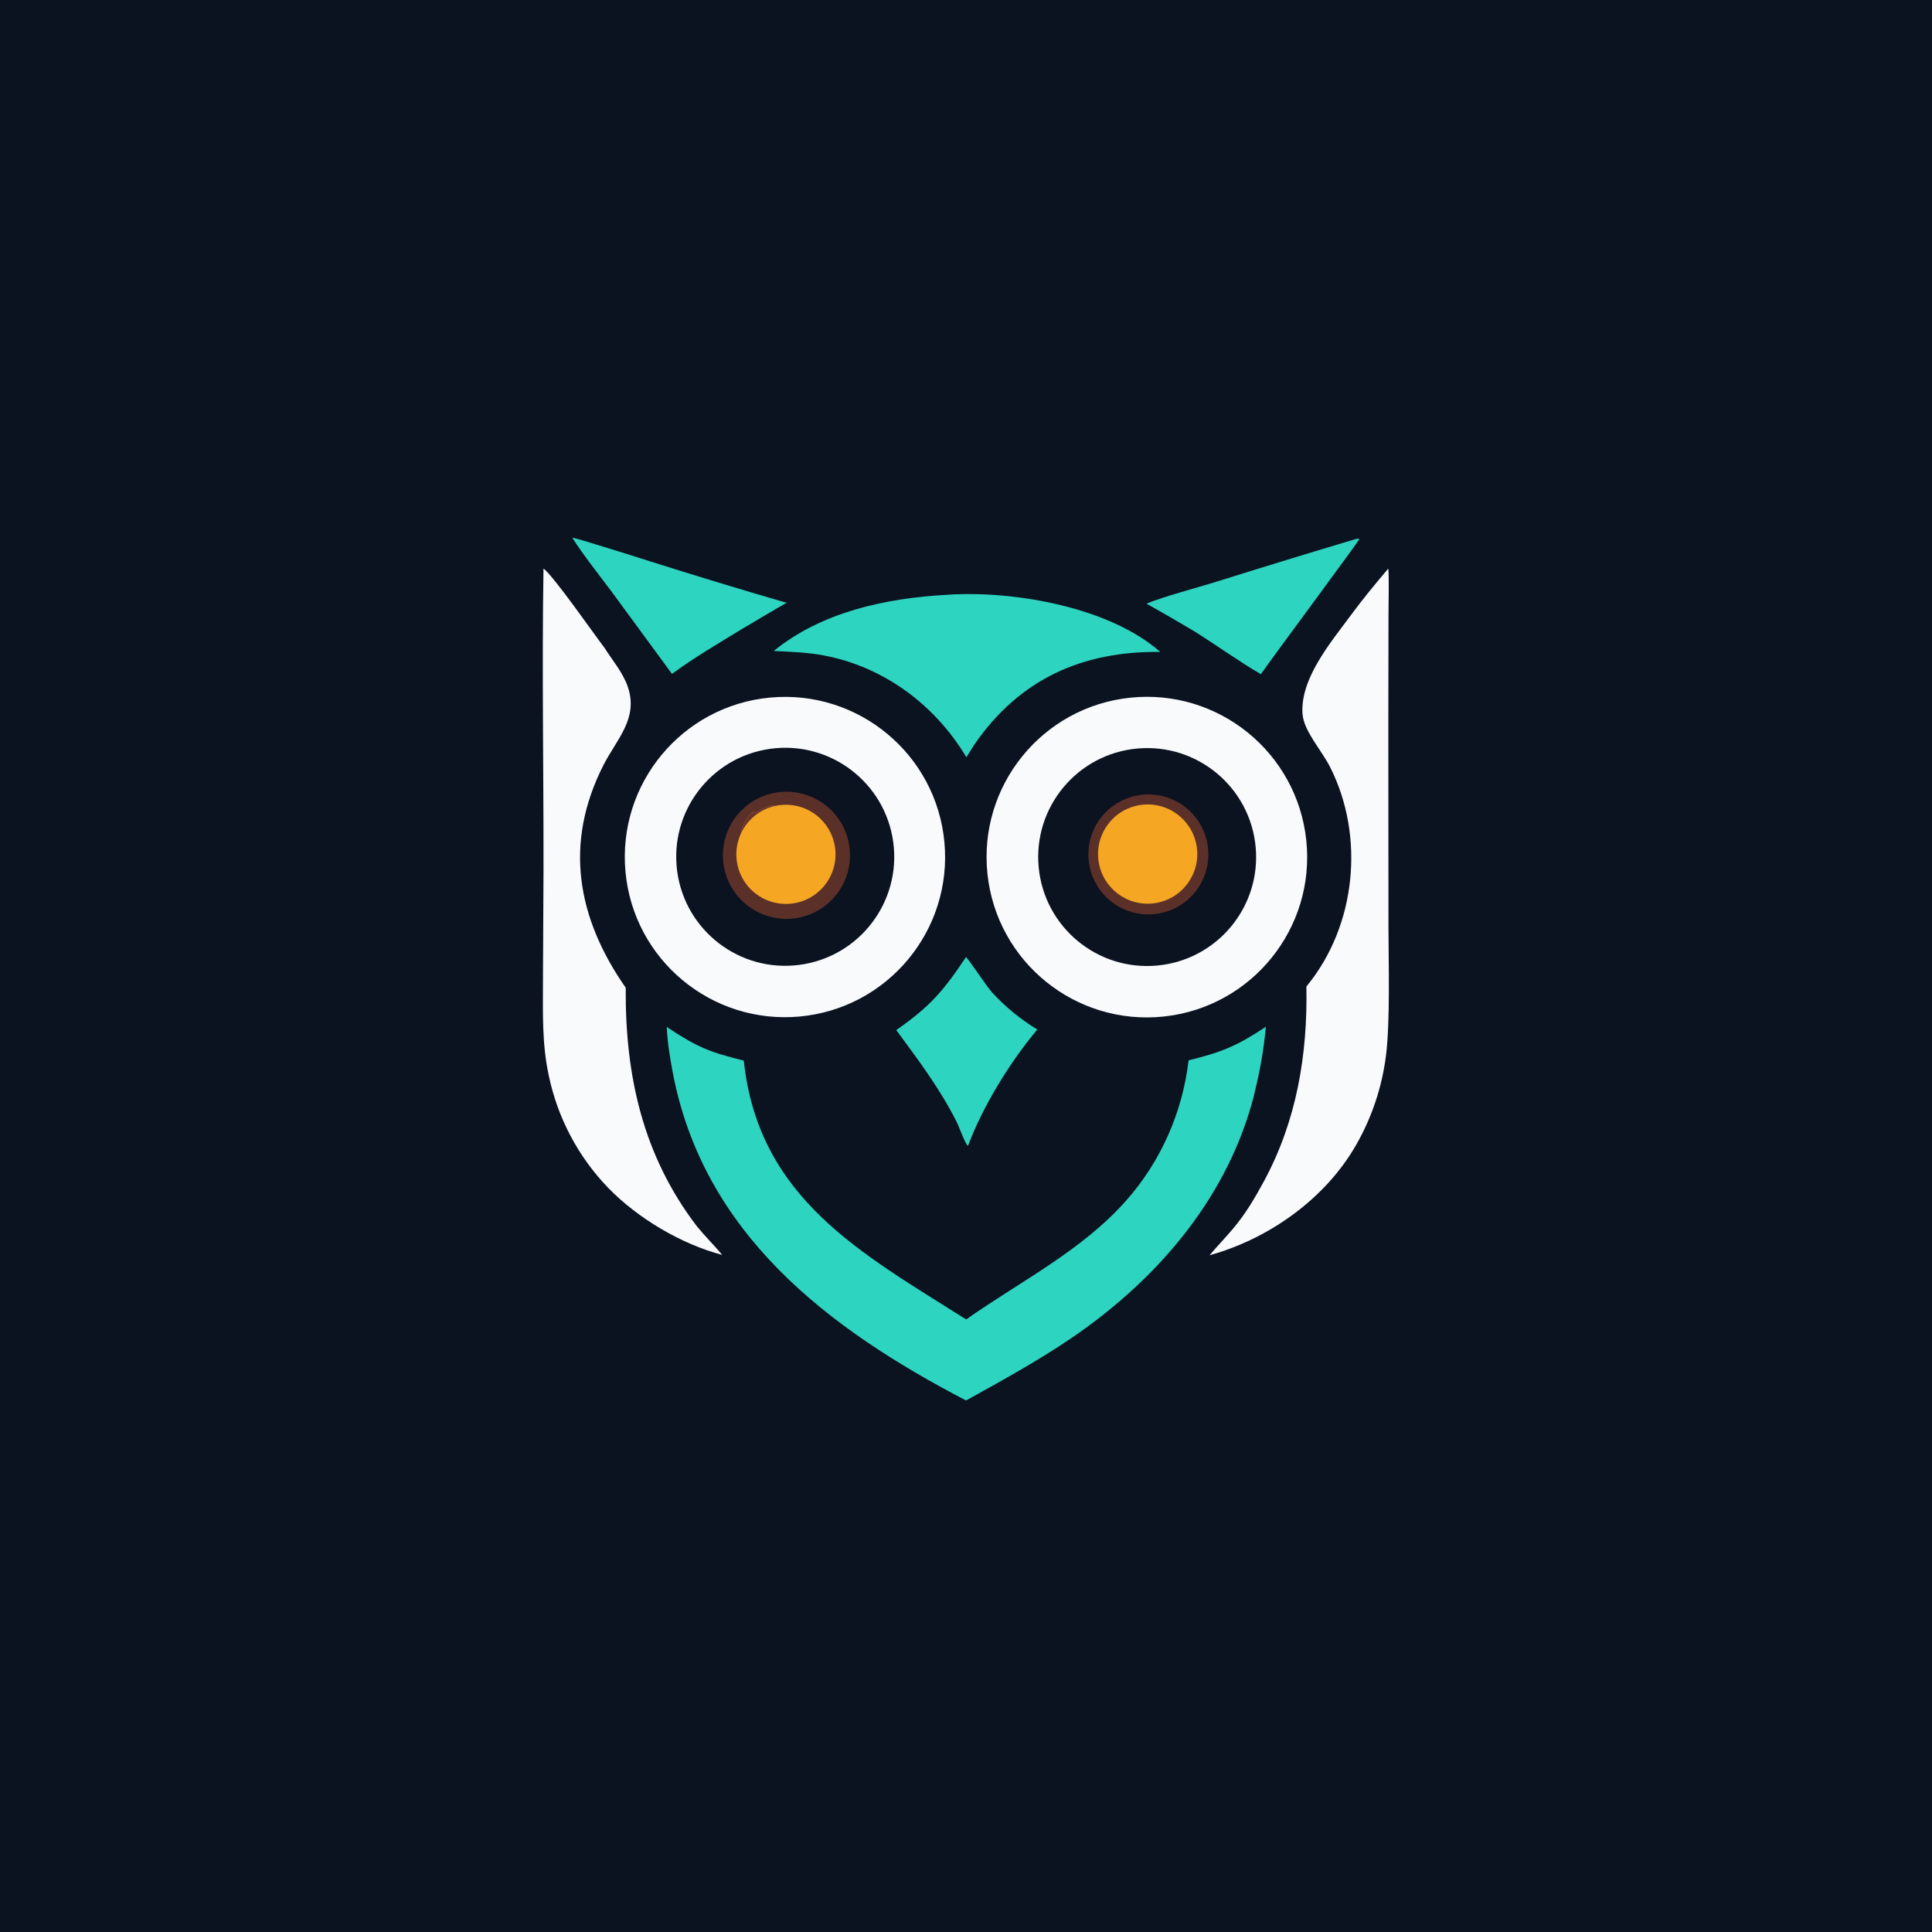
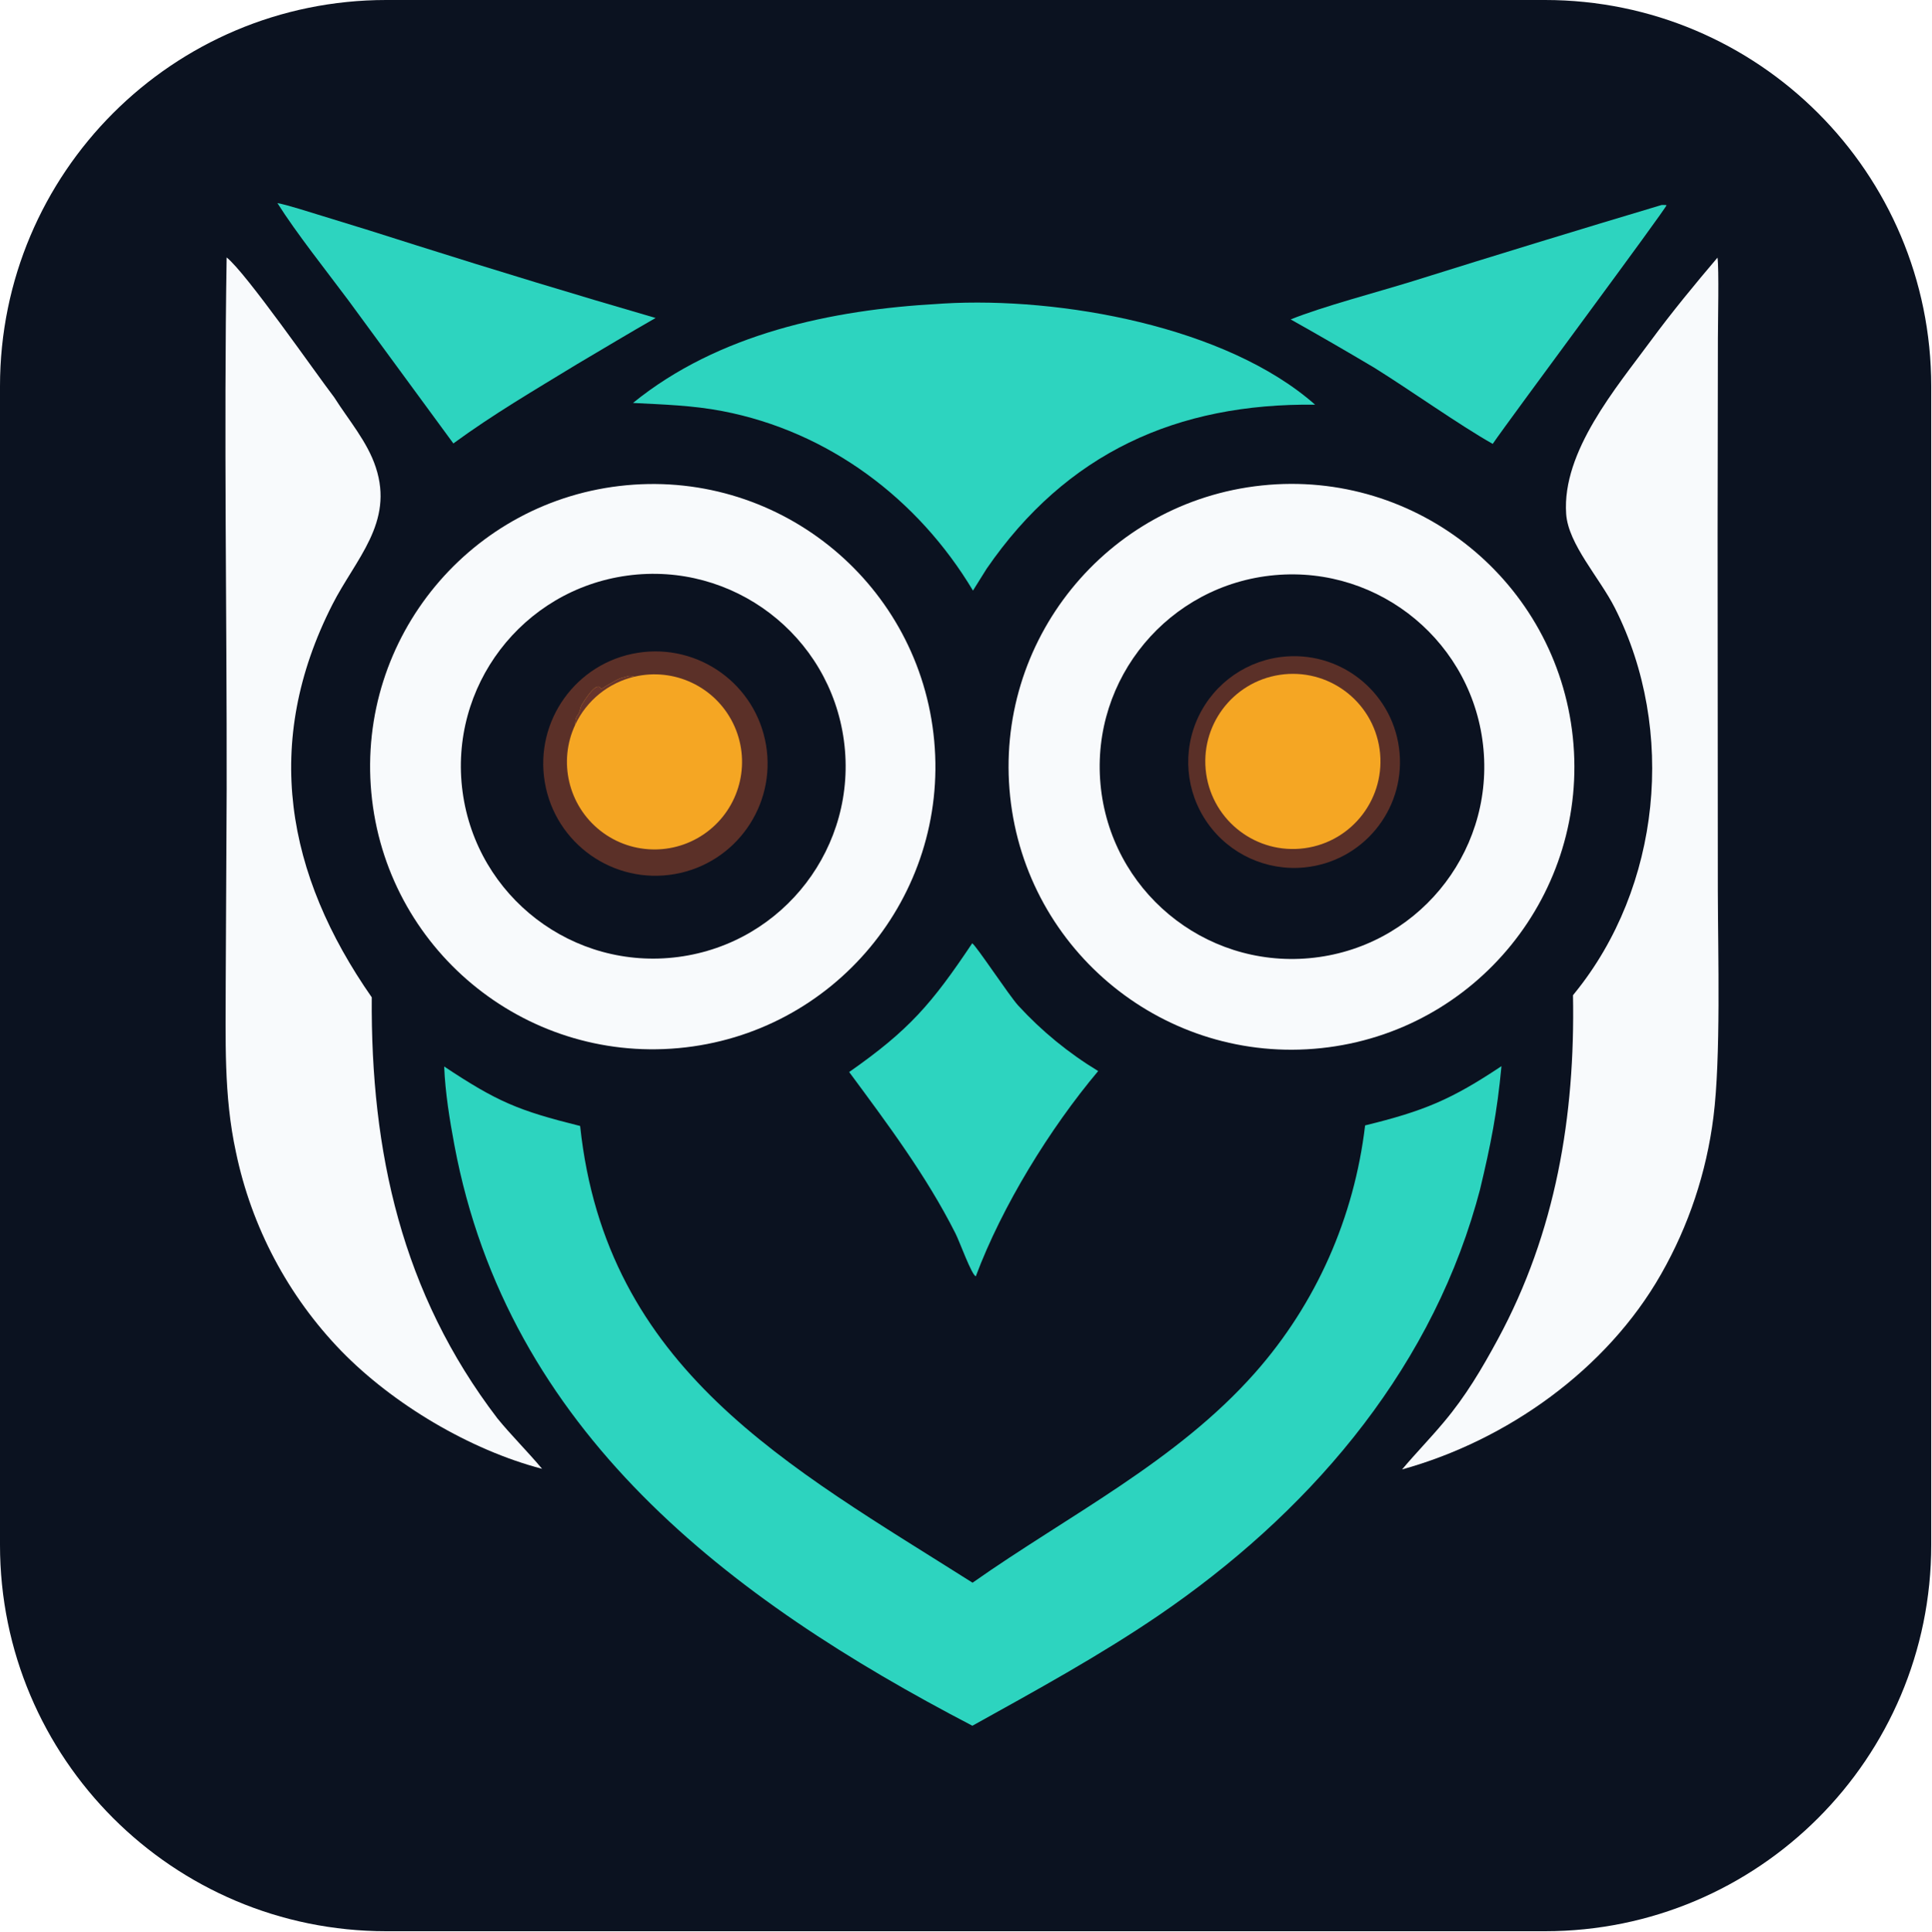
- <svg xmlns="http://www.w3.org/2000/svg" height="1024" preserveAspectRatio="none" style="display: block;" version="1.1" viewBox="0 0 2048 2048" width="1024">
-   <path d="M 0 0 L 2048 0 L 2048 2048 L 0 2048 L 0 0 z" fill="rgb(11,18,32)" transform="translate(0,0)" />
+ <svg xmlns="http://www.w3.org/2000/svg" viewBox="440 448 1160 1160">
+   <style>.bg{fill:#0B1220}@media (prefers-color-scheme:dark){.bg{fill:#243044}}</style>
+   <rect class="bg" x="440" y="448" width="1160" height="1160" rx="232" />
  <path d="M 1197.91 739.597 C 1291.24 729.752 1374.87 797.43 1384.72 890.759 C 1394.56 984.089 1326.88 1067.73 1233.55 1077.57 C 1140.22 1087.41 1056.59 1019.73 1046.75 926.402 C 1036.91 833.076 1104.58 749.441 1197.91 739.597 z" fill="rgb(248,250,252)" transform="translate(0,0)" />
  <path d="M 1205.71 793.468 C 1269.21 787.763 1325.32 834.591 1331.07 898.089 C 1336.82 961.587 1290.03 1017.73 1226.54 1023.53 C 1162.98 1029.33 1106.77 982.484 1101.01 918.923 C 1095.25 855.361 1142.14 799.179 1205.71 793.468 z" fill="rgb(11,18,32)" transform="translate(0,0)" />
  <path d="M 1212.57 842.314 C 1247.32 839.72 1277.68 865.567 1280.67 900.281 C 1283.66 934.995 1258.15 965.649 1223.48 969.029 C 1200.69 971.25 1178.47 961.054 1165.3 942.333 C 1152.12 923.612 1150.03 899.255 1159.81 878.558 C 1169.59 857.861 1189.74 844.019 1212.57 842.314 z" fill="rgb(91,48,40)" transform="translate(0,0)" />
  <path d="M 1208.68 853.351 C 1237.59 848.964 1264.52 868.986 1268.65 897.927 C 1272.78 926.868 1252.52 953.622 1223.54 957.492 C 1194.93 961.314 1168.58 941.361 1164.5 912.784 C 1160.43 884.206 1180.14 857.682 1208.68 853.351 z" fill="rgb(245,166,35)" transform="translate(0,0)" />
  <path d="M 816.291 739.463 C 909.714 730.736 992.5 799.449 1001.13 892.88 C 1009.76 986.312 940.963 1069.03 847.523 1077.56 C 754.219 1086.08 671.65 1017.41 663.032 924.112 C 654.414 830.816 723.005 748.177 816.291 739.463 z" fill="rgb(248,250,252)" transform="translate(0,0)" />
  <path d="M 816.758 793.744 C 880.087 785.106 938.399 829.52 946.9 892.867 C 955.4 956.215 910.86 1014.43 847.494 1022.79 C 784.322 1031.13 726.325 986.756 717.85 923.603 C 709.375 860.45 753.623 802.356 816.758 793.744 z" fill="rgb(11,18,32)" transform="translate(0,0)" />
  <path d="M 823.129 840.106 C 859.652 834.319 894.014 859.049 900.125 895.519 C 906.235 931.989 881.81 966.569 845.395 973.002 C 808.522 979.516 773.411 954.716 767.223 917.786 C 761.036 880.856 786.146 845.966 823.129 840.106 z" fill="rgb(91,48,40)" transform="translate(0,0)" />
  <path d="M 821.083 854.451 C 844.953 848.836 869.534 860.464 880.334 882.479 C 891.134 904.493 885.285 931.05 866.236 946.49 C 847.188 961.931 819.996 962.157 800.693 947.035 C 781.39 931.912 775.102 905.456 785.535 883.266 C 785.504 881.359 785.683 879.061 786.92 877.549 C 787.941 876.895 788.806 872.468 789.043 872.046 C 790.251 869.893 798.31 856.531 800.849 861.561 C 801.17 862.197 803.778 860.117 804.73 859.637 C 808.135 857.917 811.069 855.463 815.048 854.767 C 818.559 853.874 817.154 853.672 821.083 854.451 z" fill="rgb(245,166,35)" transform="translate(0,0)" />
  <path d="M 785.535 883.266 C 785.504 881.359 785.683 879.061 786.92 877.549 C 787.941 876.895 788.806 872.468 789.043 872.046 C 790.251 869.893 798.31 856.531 800.849 861.561 C 801.17 862.197 803.778 860.117 804.73 859.637 C 808.135 857.917 811.069 855.463 815.048 854.767 C 818.559 853.874 817.154 853.672 821.083 854.451 C 805.457 858.126 792.365 868.738 785.535 883.266 z" fill="rgb(103,52,44)" transform="translate(0,0)" />
  <path d="M 1259.96 1123.98 C 1295.32 1115.32 1311.65 1108.53 1341.87 1088.39 C 1339.27 1116.2 1335.47 1135.46 1328.93 1162.71 C 1328.17 1165.55 1327.39 1168.39 1326.58 1171.22 C 1296.67 1275.22 1224.03 1358.2 1135.94 1418.3 C 1100.71 1442.33 1061.25 1463.94 1024.07 1484.58 C 877.857 1408.45 745.183 1307.87 712.929 1135.85 C 710.054 1120.52 707.409 1104.18 706.794 1088.6 C 738.766 1109.83 751.376 1115.09 788.458 1124.32 C 803.983 1270.7 913.624 1328.63 1024.17 1398.66 C 1081.41 1358.33 1146.61 1325.98 1193.79 1272.64 C 1230.62 1231.01 1253.43 1179.18 1259.96 1123.98 z" fill="rgb(45,212,191)" transform="translate(0,0)" />
  <path d="M 576.126 602.634 C 587.717 611.754 629.333 671.754 640.751 686.679 C 649.255 700.144 660.712 713.358 665.695 728.647 C 676.764 761.973 653.566 783.784 639.691 811.038 C 597.374 894.165 611.804 973.231 663.292 1047.05 C 662.618 1139.93 681.346 1224.83 738.755 1299.95 C 747.03 1310.13 756.951 1319.89 765.61 1330.26 C 722.146 1318.89 675.971 1291.33 644.912 1259.4 C 612.993 1226.39 591.08 1185.02 581.716 1140.07 C 574.275 1105.9 575.598 1072.38 575.571 1037.63 L 576.141 921.937 C 576.294 816.425 574.405 707.926 576.126 602.634 z" fill="rgb(248,250,252)" transform="translate(0,0)" />
  <path d="M 1471.62 602.747 C 1472.59 608.99 1471.88 642.118 1471.87 650.936 L 1471.69 768.143 L 1471.83 983.201 C 1471.92 1021.32 1473.7 1083.42 1469.19 1118.95 C 1465.02 1152.17 1454.34 1184.25 1437.74 1213.33 C 1405.18 1270.57 1345.25 1313.19 1282.17 1330.62 C 1290.2 1321.06 1299.03 1312.05 1307.25 1302.2 C 1320.33 1286.71 1330.08 1270.19 1339.66 1252.49 C 1374.49 1188.14 1386.19 1118.34 1384.83 1045.77 L 1385.82 1044.55 C 1437.59 980.853 1447.04 886.581 1410.02 813.241 C 1400.79 794.973 1381.95 774.914 1380.72 756.627 C 1378.18 719.144 1410.74 680.96 1431.73 652.459 C 1444.23 635.491 1458.2 618.518 1471.62 602.747 z" fill="rgb(248,250,252)" transform="translate(0,0)" />
  <path d="M 1003.93 630.5 C 1004.87 630.426 1005.82 630.362 1006.77 630.307 C 1076.71 626.198 1176.57 643.987 1229.93 691.074 C 1146.97 690.076 1080.48 720.055 1032.66 789.569 L 1024.42 802.743 C 991.417 747.593 937.674 707.164 873.898 694.923 C 855.923 691.473 838.402 690.985 820.203 690.03 C 871.366 648.456 939.351 634.057 1003.93 630.5 z" fill="rgb(45,212,191)" transform="translate(0,0)" />
  <path d="M 1023.96 1014.59 C 1026.28 1015.87 1046.09 1045.95 1051.59 1051.98 C 1065.66 1067.31 1081.83 1080.56 1099.63 1091.33 C 1070.63 1125.81 1041.95 1172.39 1026.12 1214.63 C 1023.53 1213.7 1016.55 1194.09 1013.88 1188.82 C 996.375 1154.13 973.016 1122.99 950.057 1091.92 C 986.259 1066.6 999.657 1050.86 1023.96 1014.59 z" fill="rgb(45,212,191)" transform="translate(0,0)" />
  <path d="M 1438.13 571.106 C 1438.7 571.031 1440.39 571.169 1441.04 571.203 C 1441.18 572.862 1346.9 699.531 1336.61 714.626 C 1316.21 703.089 1287.1 682.321 1265.45 668.866 C 1248.84 658.985 1232.11 649.315 1215.26 639.857 C 1234.48 632.068 1267.69 623.395 1288.96 616.771 C 1338.58 601.215 1388.3 585.993 1438.13 571.106 z" fill="rgb(45,212,191)" transform="translate(0,0)" />
  <path d="M 606.622 569.993 C 612.526 571.005 626.459 575.551 633.001 577.523 C 652.077 583.317 671.106 589.26 690.089 595.353 C 737.815 610.46 785.717 625.008 833.784 638.994 C 817.999 648.003 802.146 657.568 786.47 666.817 C 760.754 682.522 736.621 696.58 712.306 714.354 L 649.169 628.295 C 636.096 610.76 618.023 588.052 606.622 569.993 z" fill="rgb(45,212,191)" transform="translate(0,0)" />
</svg>
